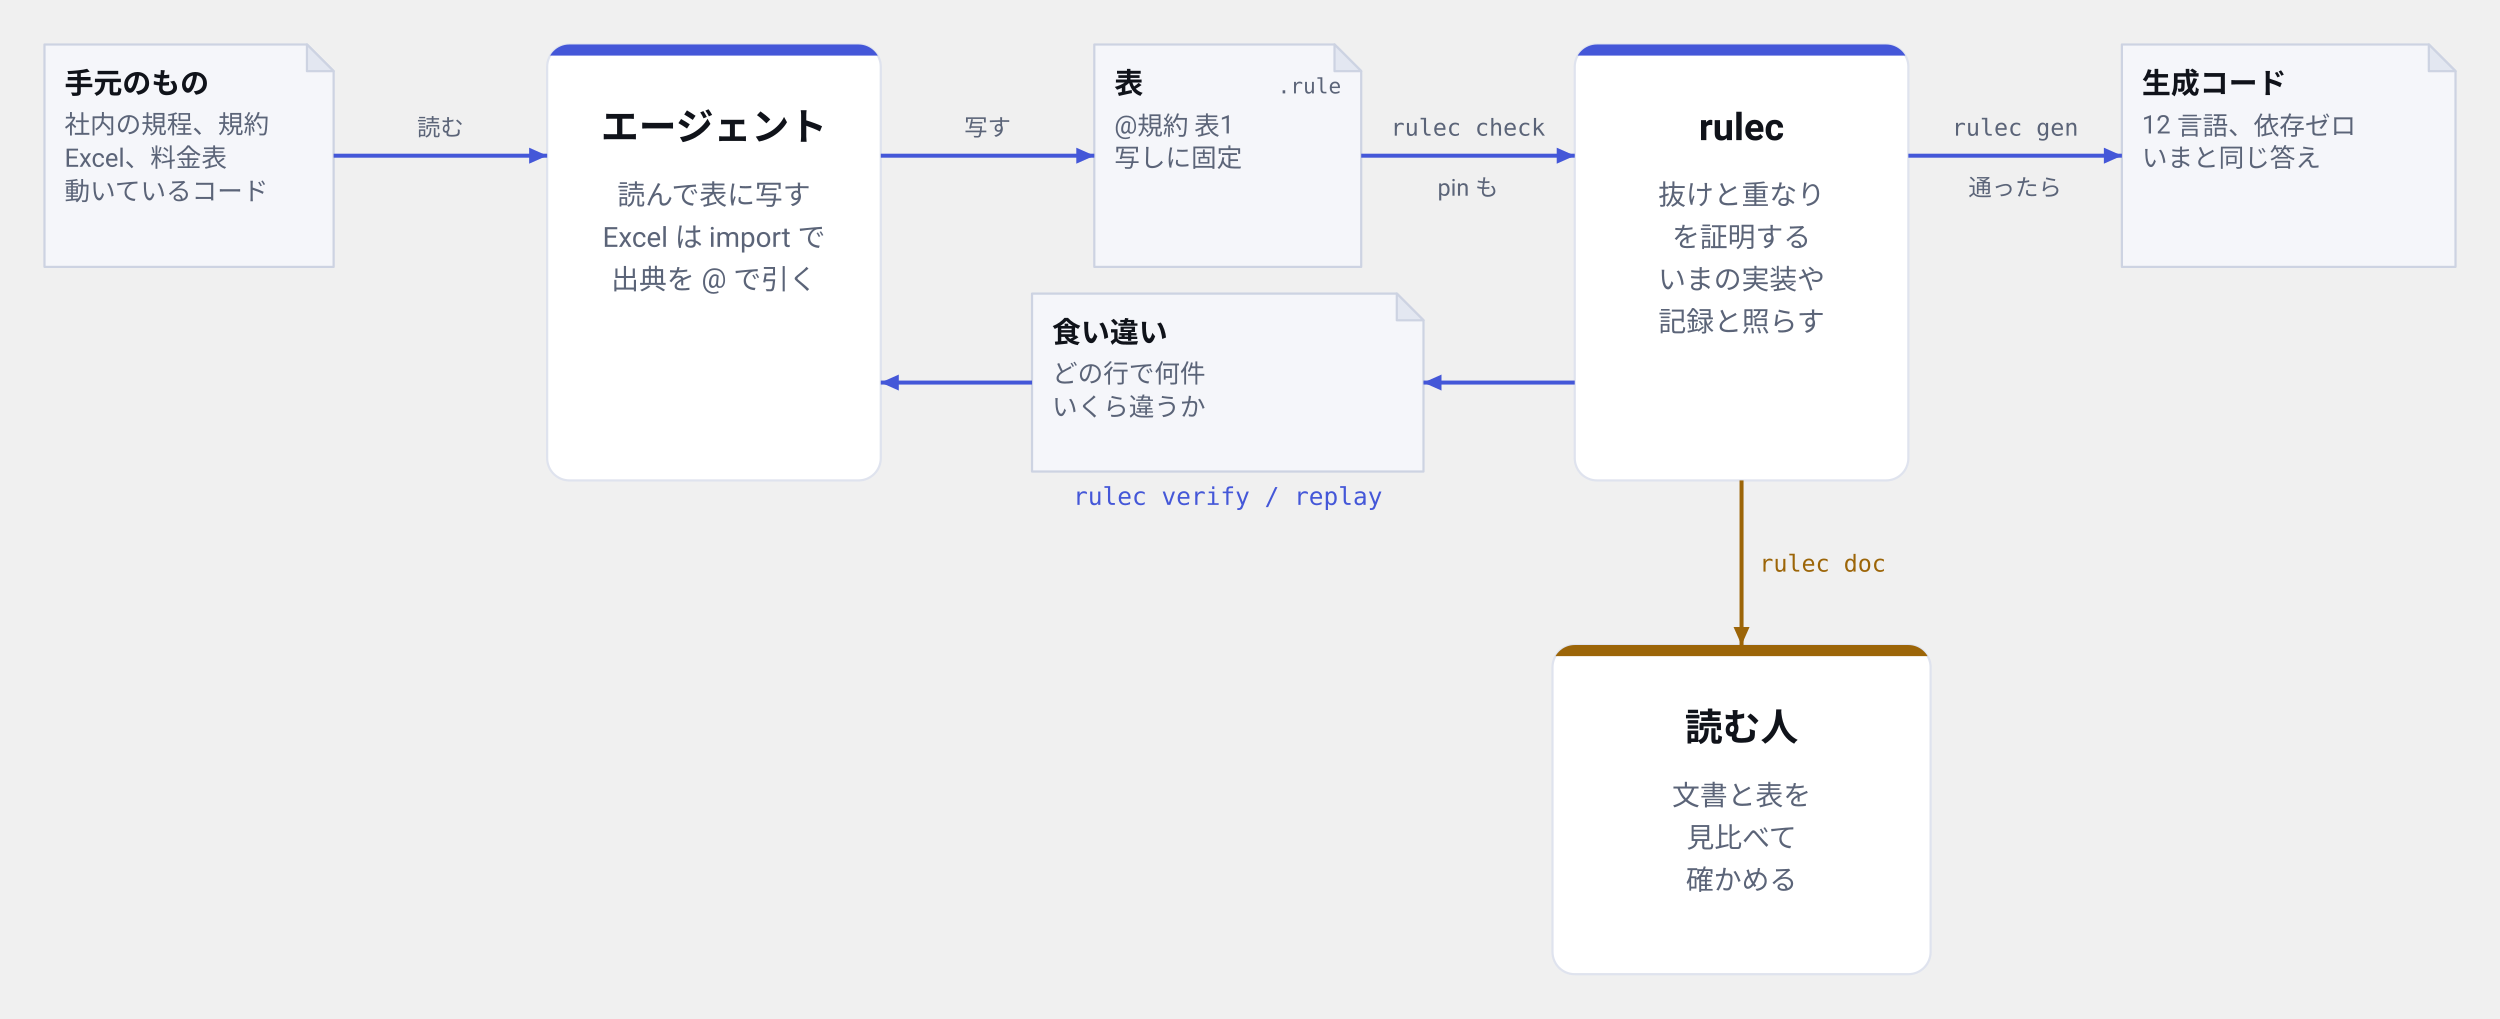
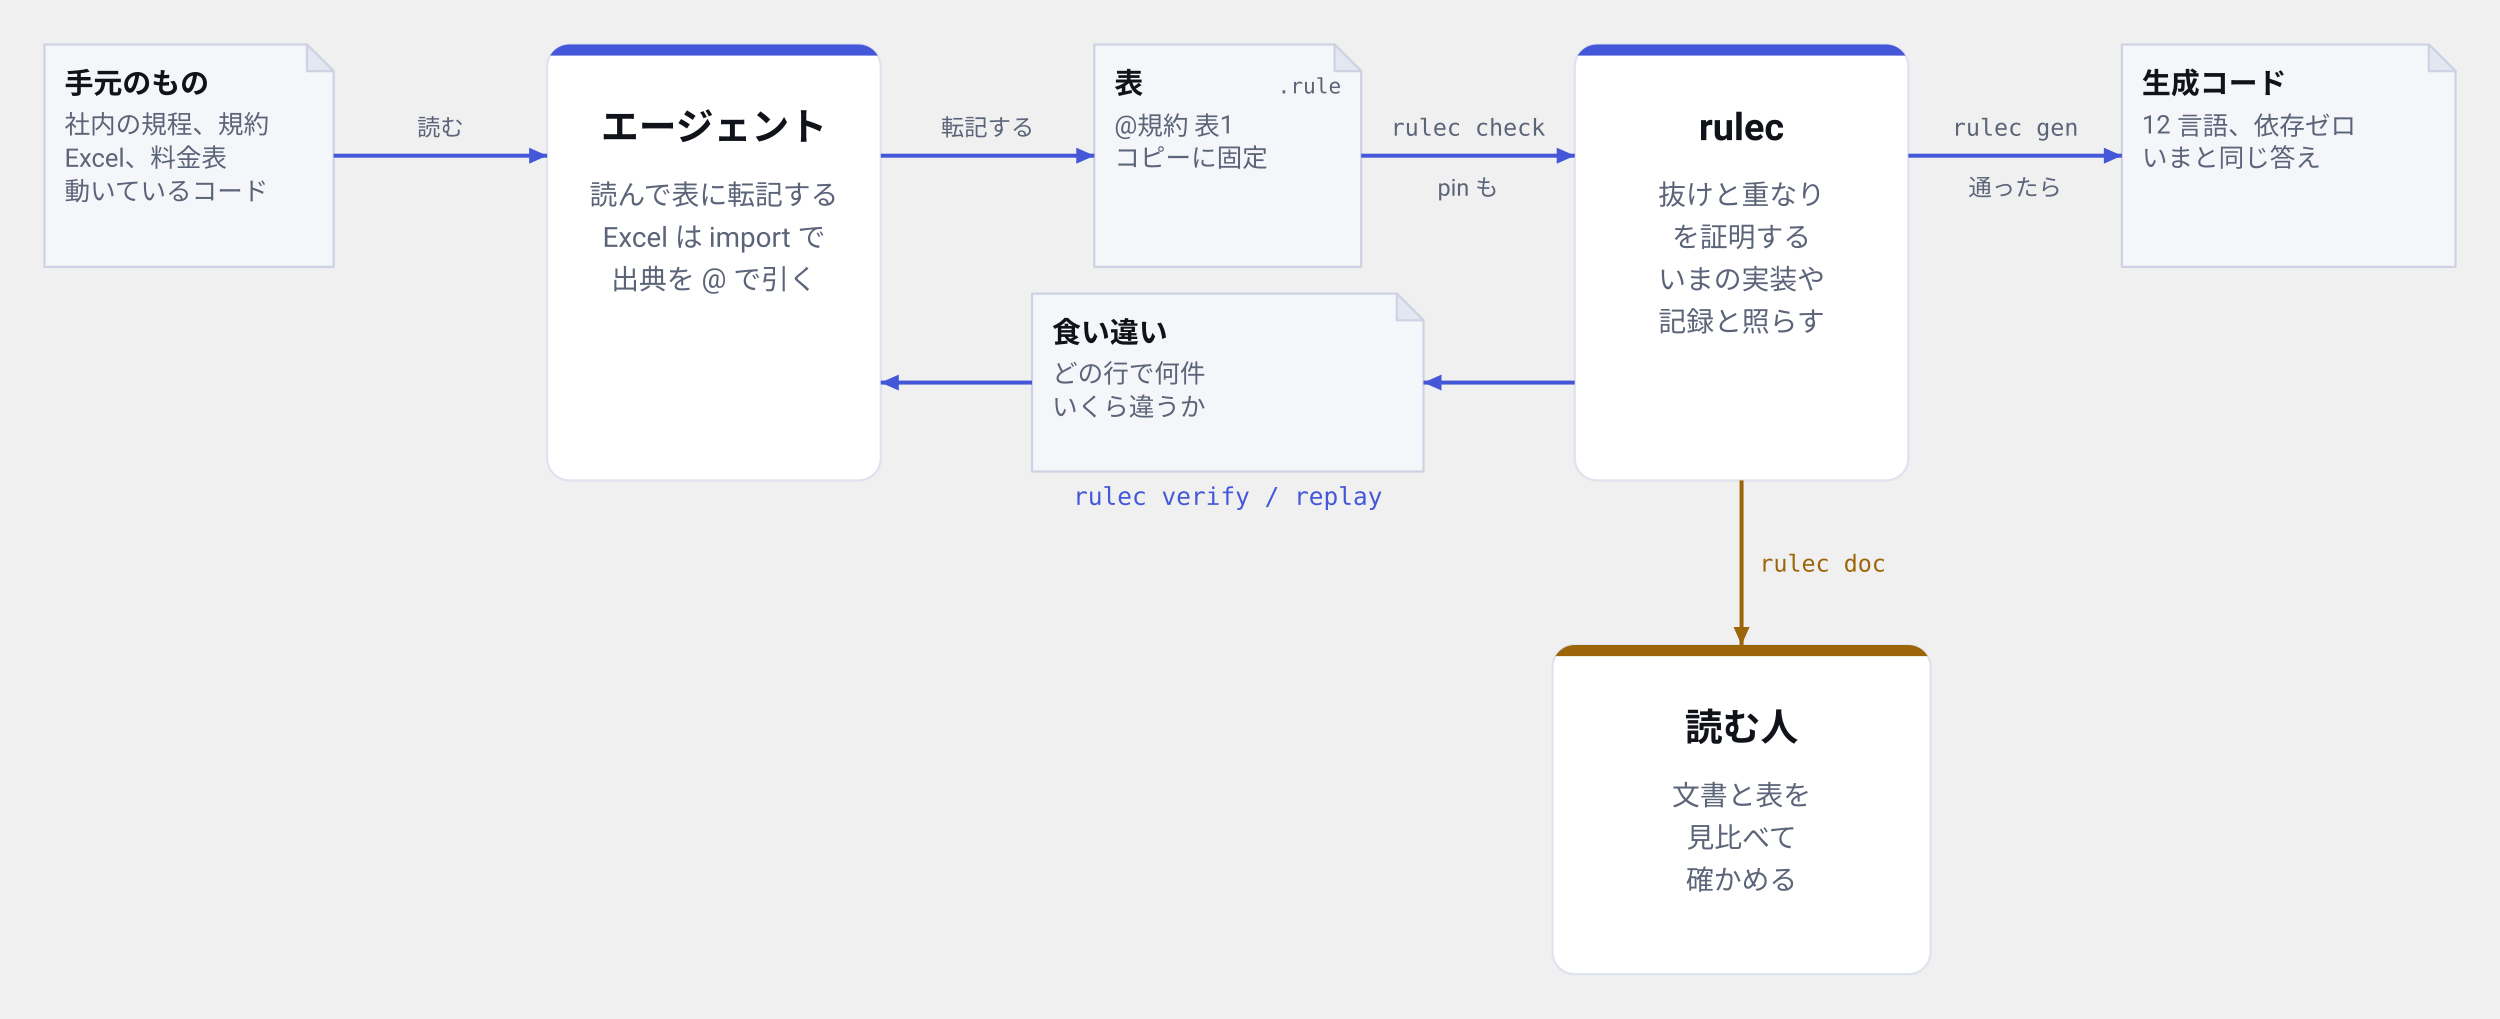
- <svg xmlns="http://www.w3.org/2000/svg" viewBox="0 0 1124 458" width="1124" height="458" role="img" aria-label="社内の規程や自社サービスの規約、Excel、動いているコードといった手元のものを、エージェントが表（.rule）に写す。Excel からは rulec import で下書きを起こし、文書は @ で表ごとに引用し、写しのハッシュに固定する。rulec が抜けと重なりを証明し、いま動いている実装や過去の記録と突き合わせて、食い違いをどの行で何件いくらかで返す。読む人は rulec doc の資料で文書と表を見比べる。通った表から12 言語に生成する。" font-family="-apple-system, BlinkMacSystemFont, &quot;Hiragino Sans&quot;, &quot;Noto Sans JP&quot;, &quot;Yu Gothic&quot;, Meiryo, &quot;Segoe UI&quot;, Roboto, sans-serif">
+ <svg xmlns="http://www.w3.org/2000/svg" viewBox="0 0 1124 458" width="1124" height="458" role="img" aria-label="社内の規程や自社サービスの規約、Excel、動いているコードといった手元のものを、エージェントが表（.rule）に転記する。Excel からは rulec import で下書きを起こし、文書は @ で表ごとに引用し、コピーのハッシュに固定する。rulec が抜けと重なりを証明し、いま動いている実装や過去の記録と突き合わせて、食い違いをどの行で何件いくらかで返す。読む人は rulec doc の資料で文書と表を見比べる。通った表から12 言語に生成する。" font-family="-apple-system, BlinkMacSystemFont, &quot;Hiragino Sans&quot;, &quot;Noto Sans JP&quot;, &quot;Yu Gothic&quot;, Meiryo, &quot;Segoe UI&quot;, Roboto, sans-serif">
  <defs>
    <marker id="head-neutral" viewBox="0 0 10 10" refX="9" refY="5" markerWidth="9" markerHeight="9" markerUnits="userSpaceOnUse" orient="auto">
      <path d="M0,1 L9,5 L0,9 Z" fill="#8b94ab" />
    </marker>
    <marker id="head-accent" viewBox="0 0 10 10" refX="9" refY="5" markerWidth="9" markerHeight="9" markerUnits="userSpaceOnUse" orient="auto">
      <path d="M0,1 L9,5 L0,9 Z" fill="#4457d8" />
    </marker>
    <marker id="head-human" viewBox="0 0 10 10" refX="9" refY="5" markerWidth="9" markerHeight="9" markerUnits="userSpaceOnUse" orient="auto">
      <path d="M0,1 L9,5 L0,9 Z" fill="#9c6508" />
    </marker>
  </defs>
  <path d="M20,20.0 H138 L150,32.0 V120.0 H20 Z" fill="#f5f6fa" stroke="#cdd3e2" stroke-linejoin="round" />
  <path d="M138,20.0 V32.0 H150 Z" fill="#e3e7f1" stroke="#cdd3e2" stroke-linejoin="round" />
  <text x="29" y="42.0" font-size="13" font-weight="600" text-anchor="start" fill="#10131a">手元のもの</text>
  <text x="29" y="60.0" font-size="11.5" font-weight="400" text-anchor="start" fill="#5b6478">社内の規程、規約</text>
  <text x="29" y="75.0" font-size="11.5" font-weight="400" text-anchor="start" fill="#5b6478">Excel、料金表</text>
  <text x="29" y="90.0" font-size="11.5" font-weight="400" text-anchor="start" fill="#5b6478">動いているコード</text>
  <clipPath id="clip-1">
    <rect x="246" y="20" width="150" height="196" rx="10" />
  </clipPath>
  <rect x="246" y="20" width="150" height="196" rx="10" fill="#ffffff" stroke="#dfe3ee" />
  <rect x="246" y="20" width="150" height="5" fill="#4457d8" clip-path="url(#clip-1)" />
  <text x="321.0" y="63" font-size="17" font-weight="700" text-anchor="middle" fill="#10131a">エージェント</text>
-   <text x="321.0" y="92" font-size="12.5" font-weight="400" text-anchor="middle" fill="#5b6478">読んで表に写す</text>
+   <text x="321.0" y="92" font-size="12.5" font-weight="400" text-anchor="middle" fill="#5b6478">読んで表に転記する</text>
  <text x="321.0" y="111" font-size="12.5" font-weight="400" text-anchor="middle" fill="#5b6478">Excel は import で</text>
  <text x="321.0" y="130" font-size="12.5" font-weight="400" text-anchor="middle" fill="#5b6478">出典を @ で引く</text>
  <path d="M492,20.0 H600 L612,32.0 V120.0 H492 Z" fill="#f5f6fa" stroke="#cdd3e2" stroke-linejoin="round" />
  <path d="M600,20.0 V32.0 H612 Z" fill="#e3e7f1" stroke="#cdd3e2" stroke-linejoin="round" />
  <text x="501" y="42.0" font-size="13" font-weight="600" text-anchor="start" fill="#10131a">表</text>
  <text x="603" y="42.0" font-size="9.5" font-weight="400" text-anchor="end" fill="#5b6478" font-family="ui-monospace, SFMono-Regular, Menlo, Consolas, monospace">.rule</text>
  <text x="501" y="60.0" font-size="11.5" font-weight="400" text-anchor="start" fill="#5b6478">@規約 表1</text>
-   <text x="501" y="75.0" font-size="11.5" font-weight="400" text-anchor="start" fill="#5b6478">写しに固定</text>
+   <text x="501" y="75.0" font-size="11.5" font-weight="400" text-anchor="start" fill="#5b6478">コピーに固定</text>
  <clipPath id="clip-3">
    <rect x="708" y="20" width="150" height="196" rx="10" />
  </clipPath>
  <rect x="708" y="20" width="150" height="196" rx="10" fill="#ffffff" stroke="#dfe3ee" />
  <rect x="708" y="20" width="150" height="5" fill="#4457d8" clip-path="url(#clip-3)" />
  <text x="783.0" y="63" font-size="17" font-weight="700" text-anchor="middle" fill="#10131a">rulec</text>
  <text x="783.0" y="92" font-size="12.5" font-weight="400" text-anchor="middle" fill="#5b6478">抜けと重なり</text>
  <text x="783.0" y="111" font-size="12.5" font-weight="400" text-anchor="middle" fill="#5b6478">を証明する</text>
  <text x="783.0" y="130" font-size="12.5" font-weight="400" text-anchor="middle" fill="#5b6478">いまの実装や</text>
  <text x="783.0" y="149" font-size="12.5" font-weight="400" text-anchor="middle" fill="#5b6478">記録と照らす</text>
  <path d="M954,20.0 H1092 L1104,32.0 V120.0 H954 Z" fill="#f5f6fa" stroke="#cdd3e2" stroke-linejoin="round" />
  <path d="M1092,20.0 V32.0 H1104 Z" fill="#e3e7f1" stroke="#cdd3e2" stroke-linejoin="round" />
  <text x="963" y="42.0" font-size="13" font-weight="600" text-anchor="start" fill="#10131a">生成コード</text>
  <text x="963" y="60.0" font-size="11.5" font-weight="400" text-anchor="start" fill="#5b6478">12 言語、依存ゼロ</text>
  <text x="963" y="75.0" font-size="11.5" font-weight="400" text-anchor="start" fill="#5b6478">いまと同じ答え</text>
  <line x1="150" y1="70" x2="246" y2="70" stroke="#4457d8" stroke-width="1.8" marker-end="url(#head-accent)" />
  <text x="198.0" y="61" font-size="10.5" font-weight="400" text-anchor="middle" fill="#5b6478">読む</text>
  <line x1="396" y1="70" x2="492" y2="70" stroke="#4457d8" stroke-width="1.8" marker-end="url(#head-accent)" />
-   <text x="444.0" y="61" font-size="10.5" font-weight="400" text-anchor="middle" fill="#5b6478">写す</text>
+   <text x="444.0" y="61" font-size="10.5" font-weight="400" text-anchor="middle" fill="#5b6478">転記する</text>
  <line x1="612" y1="70" x2="708" y2="70" stroke="#4457d8" stroke-width="1.8" marker-end="url(#head-accent)" />
  <text x="660.0" y="61" font-size="10.5" font-weight="400" text-anchor="middle" fill="#5b6478" font-family="ui-monospace, SFMono-Regular, Menlo, Consolas, monospace">rulec check</text>
  <text x="660.0" y="88" font-size="10.5" font-weight="400" text-anchor="middle" fill="#5b6478">pin も</text>
  <line x1="858" y1="70" x2="954" y2="70" stroke="#4457d8" stroke-width="1.8" marker-end="url(#head-accent)" />
  <text x="906.0" y="61" font-size="10.5" font-weight="400" text-anchor="middle" fill="#5b6478" font-family="ui-monospace, SFMono-Regular, Menlo, Consolas, monospace">rulec gen</text>
  <text x="906.0" y="88" font-size="10.5" font-weight="400" text-anchor="middle" fill="#5b6478">通ったら</text>
  <path d="M464.0,132 H628.0 L640.0,144 V212 H464.0 Z" fill="#f5f6fa" stroke="#cdd3e2" stroke-linejoin="round" />
  <path d="M628.0,132 V144 H640.0 Z" fill="#e3e7f1" stroke="#cdd3e2" stroke-linejoin="round" />
  <text x="473.0" y="154" font-size="13" font-weight="600" text-anchor="start" fill="#10131a">食い違い</text>
  <text x="473.0" y="172" font-size="11.5" font-weight="400" text-anchor="start" fill="#5b6478">どの行で何件</text>
  <text x="473.0" y="187" font-size="11.5" font-weight="400" text-anchor="start" fill="#5b6478">いくら違うか</text>
  <line x1="708" y1="172" x2="640.0" y2="172" stroke="#4457d8" stroke-width="1.8" marker-end="url(#head-accent)" />
  <line x1="464.0" y1="172" x2="396" y2="172" stroke="#4457d8" stroke-width="1.8" marker-end="url(#head-accent)" />
  <text x="552.0" y="227" font-size="11" font-weight="400" text-anchor="middle" fill="#4457d8" font-family="ui-monospace, SFMono-Regular, Menlo, Consolas, monospace">rulec verify / replay</text>
  <clipPath id="clip-person">
    <rect x="698.0" y="290" width="170" height="148" rx="10" />
  </clipPath>
  <rect x="698.0" y="290" width="170" height="148" rx="10" fill="#ffffff" stroke="#dfe3ee" />
  <rect x="698.0" y="290" width="170" height="5" fill="#9c6508" clip-path="url(#clip-person)" />
  <text x="783.0" y="333" font-size="17" font-weight="700" text-anchor="middle" fill="#10131a">読む人</text>
  <text x="783.0" y="362" font-size="12.5" font-weight="400" text-anchor="middle" fill="#5b6478">文書と表を</text>
  <text x="783.0" y="381" font-size="12.5" font-weight="400" text-anchor="middle" fill="#5b6478">見比べて</text>
  <text x="783.0" y="400" font-size="12.5" font-weight="400" text-anchor="middle" fill="#5b6478">確かめる</text>
  <line x1="783.0" y1="216" x2="783.0" y2="290" stroke="#9c6508" stroke-width="1.8" marker-end="url(#head-human)" />
  <text x="791.0" y="257.0" font-size="10.5" font-weight="400" text-anchor="start" fill="#9c6508" font-family="ui-monospace, SFMono-Regular, Menlo, Consolas, monospace">rulec doc</text>
</svg>
